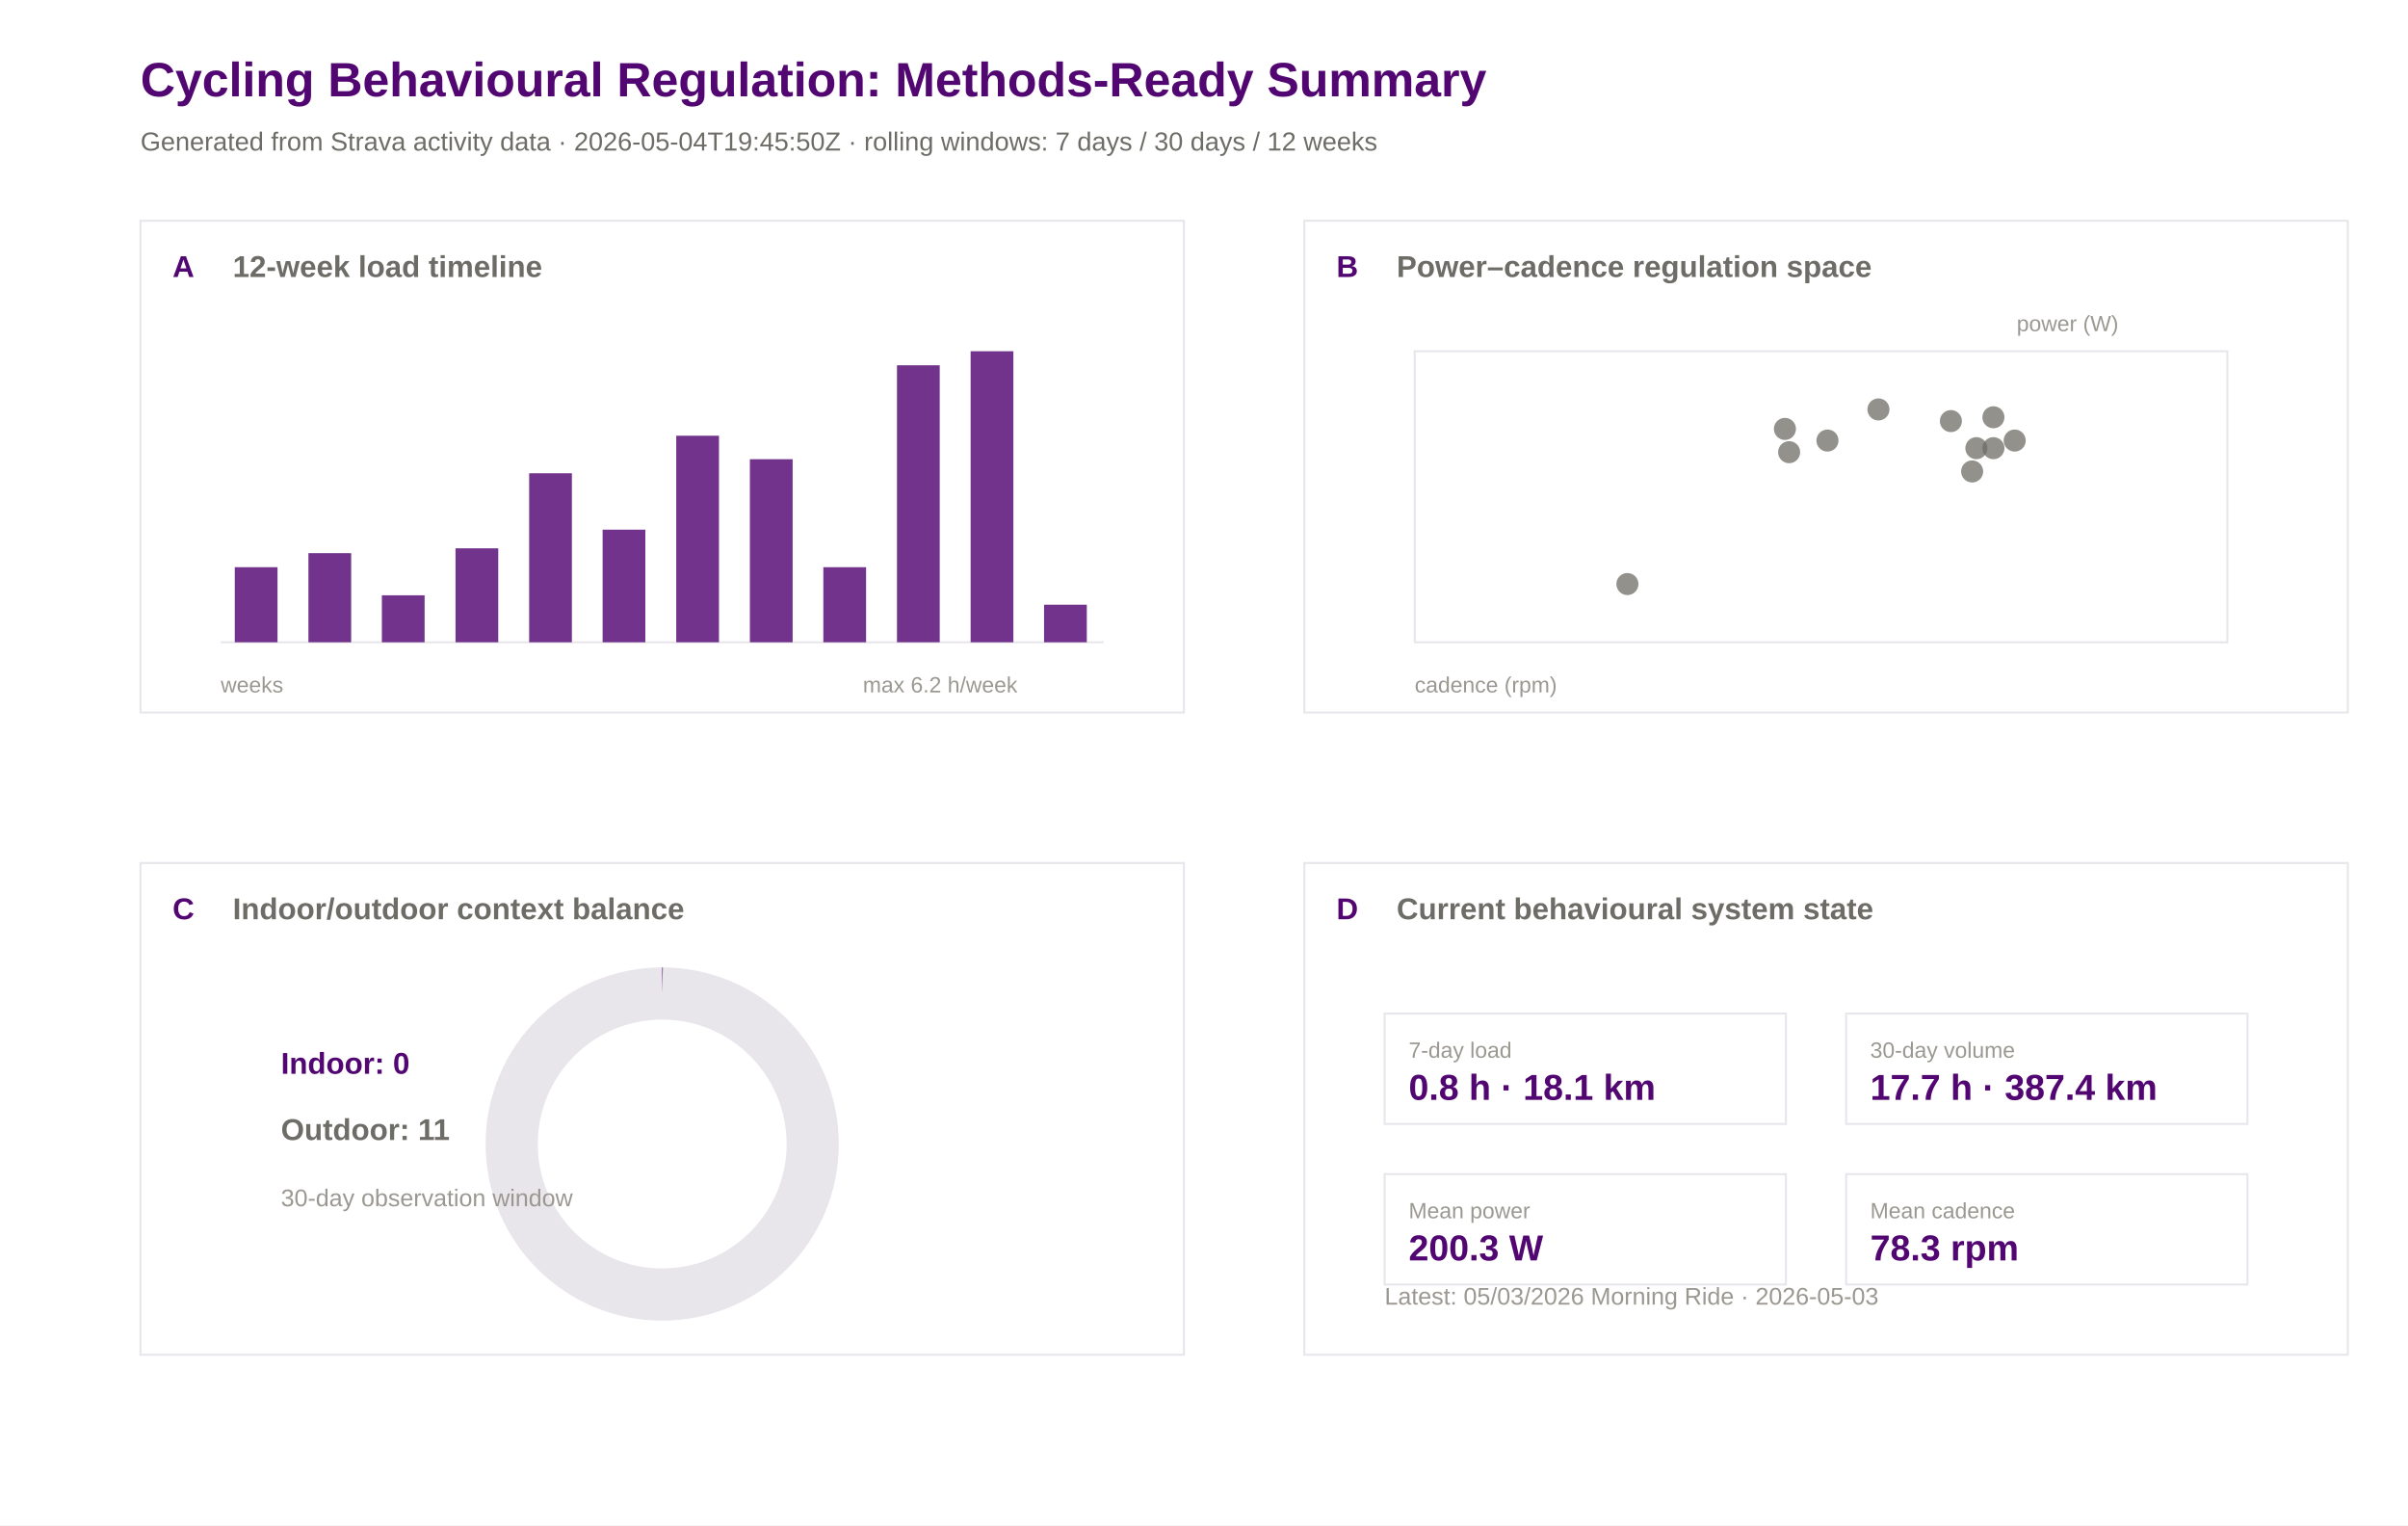
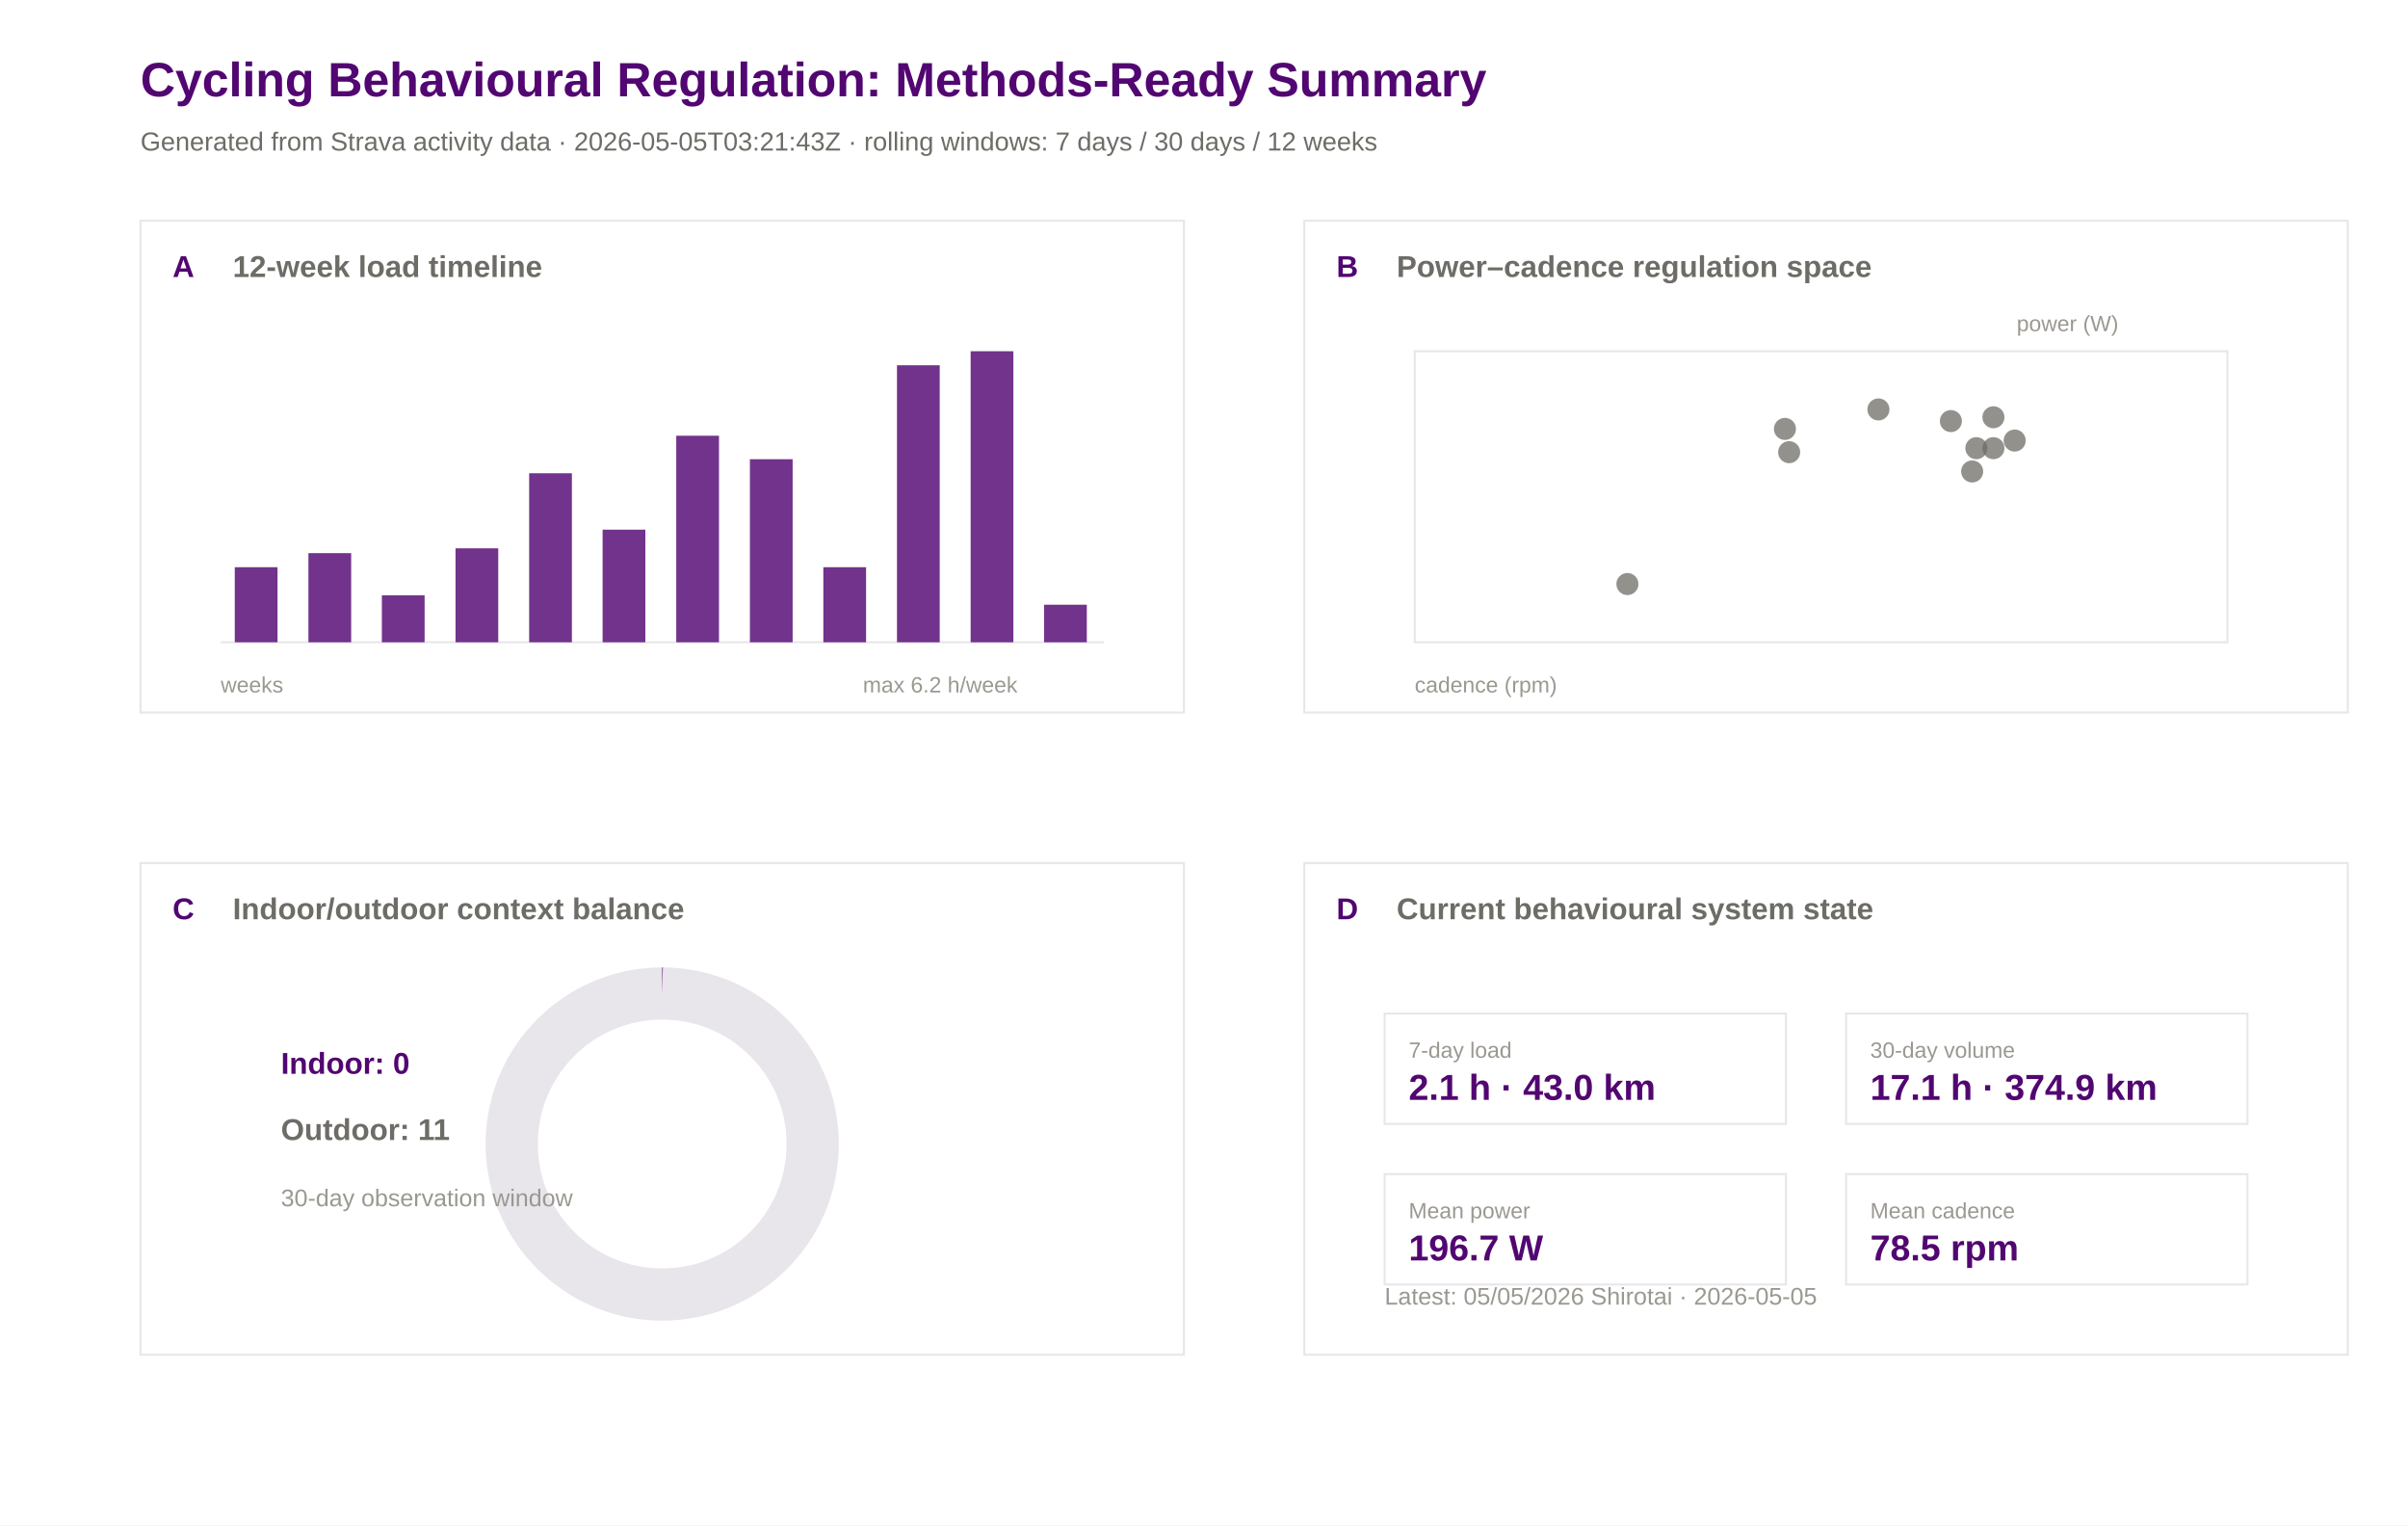
<svg xmlns="http://www.w3.org/2000/svg" width="1200" height="760" viewBox="0 0 1200 760">
  <rect width="100%" height="100%" fill="#ffffff" />
  <text x="70.0" y="48.0" font-family="Arial" font-size="24" font-weight="600" fill="#520671">Cycling Behavioural Regulation: Methods-Ready Summary</text>
-   <text x="70.0" y="75.0" font-family="Arial" font-size="13" font-weight="400" fill="#6e6c66">Generated from Strava activity data · 2026-05-04T19:45:50Z · rolling windows: 7 days / 30 days / 12 weeks</text>
+   <text x="70.0" y="75.0" font-family="Arial" font-size="13" font-weight="400" fill="#6e6c66">Generated from Strava activity data · 2026-05-05T03:21:43Z · rolling windows: 7 days / 30 days / 12 weeks</text>
  <rect x="70" y="110" width="520" height="245" fill="#ffffff" stroke="#e8e5eb" stroke-width="1" />
  <text x="86.0" y="138.0" font-family="Arial" font-size="15" font-weight="600" fill="#520671">A</text>
  <text x="116.0" y="138.0" font-family="Arial" font-size="15" font-weight="600" fill="#6e6c66">12-week load timeline</text>
  <rect x="650" y="110" width="520" height="245" fill="#ffffff" stroke="#e8e5eb" stroke-width="1" />
  <text x="666.0" y="138.0" font-family="Arial" font-size="15" font-weight="600" fill="#520671">B</text>
  <text x="696.0" y="138.0" font-family="Arial" font-size="15" font-weight="600" fill="#6e6c66">Power–cadence regulation space</text>
  <rect x="70" y="430" width="520" height="245" fill="#ffffff" stroke="#e8e5eb" stroke-width="1" />
  <text x="86.0" y="458.0" font-family="Arial" font-size="15" font-weight="600" fill="#520671">C</text>
  <text x="116.0" y="458.0" font-family="Arial" font-size="15" font-weight="600" fill="#6e6c66">Indoor/outdoor context balance</text>
  <rect x="650" y="430" width="520" height="245" fill="#ffffff" stroke="#e8e5eb" stroke-width="1" />
  <text x="666.0" y="458.0" font-family="Arial" font-size="15" font-weight="600" fill="#520671">D</text>
  <text x="696.0" y="458.0" font-family="Arial" font-size="15" font-weight="600" fill="#6e6c66">Current behavioural system state</text>
  <line x1="110" y1="320" x2="550" y2="320" stroke="#e8e5eb" />
  <rect x="117.0" y="282.6" width="21.3" height="37.4" fill="#520671" opacity="0.82" />
  <rect x="153.7" y="275.6" width="21.3" height="44.4" fill="#520671" opacity="0.82" />
  <rect x="190.3" y="296.6" width="21.3" height="23.4" fill="#520671" opacity="0.82" />
  <rect x="227.0" y="273.2" width="21.3" height="46.8" fill="#520671" opacity="0.82" />
  <rect x="263.7" y="235.8" width="21.3" height="84.2" fill="#520671" opacity="0.82" />
  <rect x="300.3" y="263.9" width="21.3" height="56.1" fill="#520671" opacity="0.82" />
  <rect x="337.0" y="217.1" width="21.3" height="102.9" fill="#520671" opacity="0.82" />
  <rect x="373.7" y="228.8" width="21.3" height="91.2" fill="#520671" opacity="0.82" />
  <rect x="410.3" y="282.6" width="21.3" height="37.4" fill="#520671" opacity="0.82" />
  <rect x="447.0" y="182.0" width="21.3" height="138.0" fill="#520671" opacity="0.82" />
  <rect x="483.7" y="175.0" width="21.3" height="145.0" fill="#520671" opacity="0.82" />
  <rect x="520.3" y="301.3" width="21.3" height="18.7" fill="#520671" opacity="0.82" />
  <text x="110.0" y="345.0" font-family="Arial" font-size="11" font-weight="400" fill="#9a9890">weeks</text>
  <text x="430.0" y="345.0" font-family="Arial" font-size="11" font-weight="400" fill="#9a9890">max 6.2 h/week</text>
  <rect x="705" y="175" width="405" height="145" fill="#ffffff" stroke="#e8e5eb" />
-   <circle cx="910.7" cy="219.5" r="5.5" fill="#6e6c66" opacity="0.75" />
  <circle cx="972.2" cy="209.8" r="5.5" fill="#6e6c66" opacity="0.75" />
  <circle cx="993.4" cy="223.3" r="5.5" fill="#6e6c66" opacity="0.75" />
  <circle cx="1004.0" cy="219.5" r="5.5" fill="#6e6c66" opacity="0.75" />
  <circle cx="984.9" cy="223.3" r="5.5" fill="#6e6c66" opacity="0.75" />
  <circle cx="993.4" cy="207.9" r="5.5" fill="#6e6c66" opacity="0.75" />
  <circle cx="811.0" cy="291.0" r="5.5" fill="#6e6c66" opacity="0.75" />
  <circle cx="982.8" cy="234.9" r="5.5" fill="#6e6c66" opacity="0.75" />
  <circle cx="891.6" cy="225.3" r="5.5" fill="#6e6c66" opacity="0.75" />
  <circle cx="936.1" cy="204.0" r="5.5" fill="#6e6c66" opacity="0.75" />
  <circle cx="889.5" cy="213.7" r="5.5" fill="#6e6c66" opacity="0.75" />
  <text x="705.0" y="345.0" font-family="Arial" font-size="11" font-weight="400" fill="#9a9890">cadence (rpm)</text>
  <text x="1005.0" y="165.0" font-family="Arial" font-size="11" font-weight="400" fill="#9a9890">power (W)</text>
  <circle cx="330" cy="570" r="75" fill="none" stroke="#e8e5eb" stroke-width="26" />
  <circle cx="330" cy="570" r="75" fill="none" stroke="#520671" stroke-width="26" stroke-dasharray="0.0 471.2" transform="rotate(-90 330 570)" />
  <text x="140.0" y="535.0" font-family="Arial" font-size="15" font-weight="600" fill="#520671">Indoor: 0</text>
  <text x="140.0" y="568.0" font-family="Arial" font-size="15" font-weight="600" fill="#6e6c66">Outdoor: 11</text>
  <text x="140.0" y="601.0" font-family="Arial" font-size="12" font-weight="400" fill="#9a9890">30-day observation window</text>
  <rect x="690" y="505" width="200" height="55" fill="#ffffff" stroke="#e8e5eb" />
  <text x="702.0" y="527.0" font-family="Arial" font-size="11" font-weight="500" fill="#9a9890">7-day load</text>
-   <text x="702.0" y="548.0" font-family="Arial" font-size="18" font-weight="600" fill="#520671">0.8 h · 18.1 km</text>
+   <text x="702.0" y="548.0" font-family="Arial" font-size="18" font-weight="600" fill="#520671">2.1 h · 43.0 km</text>
  <rect x="920" y="505" width="200" height="55" fill="#ffffff" stroke="#e8e5eb" />
  <text x="932.0" y="527.0" font-family="Arial" font-size="11" font-weight="500" fill="#9a9890">30-day volume</text>
-   <text x="932.0" y="548.0" font-family="Arial" font-size="18" font-weight="600" fill="#520671">17.7 h · 387.4 km</text>
+   <text x="932.0" y="548.0" font-family="Arial" font-size="18" font-weight="600" fill="#520671">17.1 h · 374.9 km</text>
  <rect x="690" y="585" width="200" height="55" fill="#ffffff" stroke="#e8e5eb" />
  <text x="702.0" y="607.0" font-family="Arial" font-size="11" font-weight="500" fill="#9a9890">Mean power</text>
-   <text x="702.0" y="628.0" font-family="Arial" font-size="18" font-weight="600" fill="#520671">200.3 W</text>
+   <text x="702.0" y="628.0" font-family="Arial" font-size="18" font-weight="600" fill="#520671">196.7 W</text>
  <rect x="920" y="585" width="200" height="55" fill="#ffffff" stroke="#e8e5eb" />
  <text x="932.0" y="607.0" font-family="Arial" font-size="11" font-weight="500" fill="#9a9890">Mean cadence</text>
-   <text x="932.0" y="628.0" font-family="Arial" font-size="18" font-weight="600" fill="#520671">78.3 rpm</text>
-   <text x="690.0" y="650.0" font-family="Arial" font-size="12" font-weight="400" fill="#9a9890">Latest: 05/03/2026 Morning Ride · 2026-05-03</text>
+   <text x="932.0" y="628.0" font-family="Arial" font-size="18" font-weight="600" fill="#520671">78.5 rpm</text>
+   <text x="690.0" y="650.0" font-family="Arial" font-size="12" font-weight="400" fill="#9a9890">Latest: 05/05/2026 Shirotai · 2026-05-05</text>
</svg>
